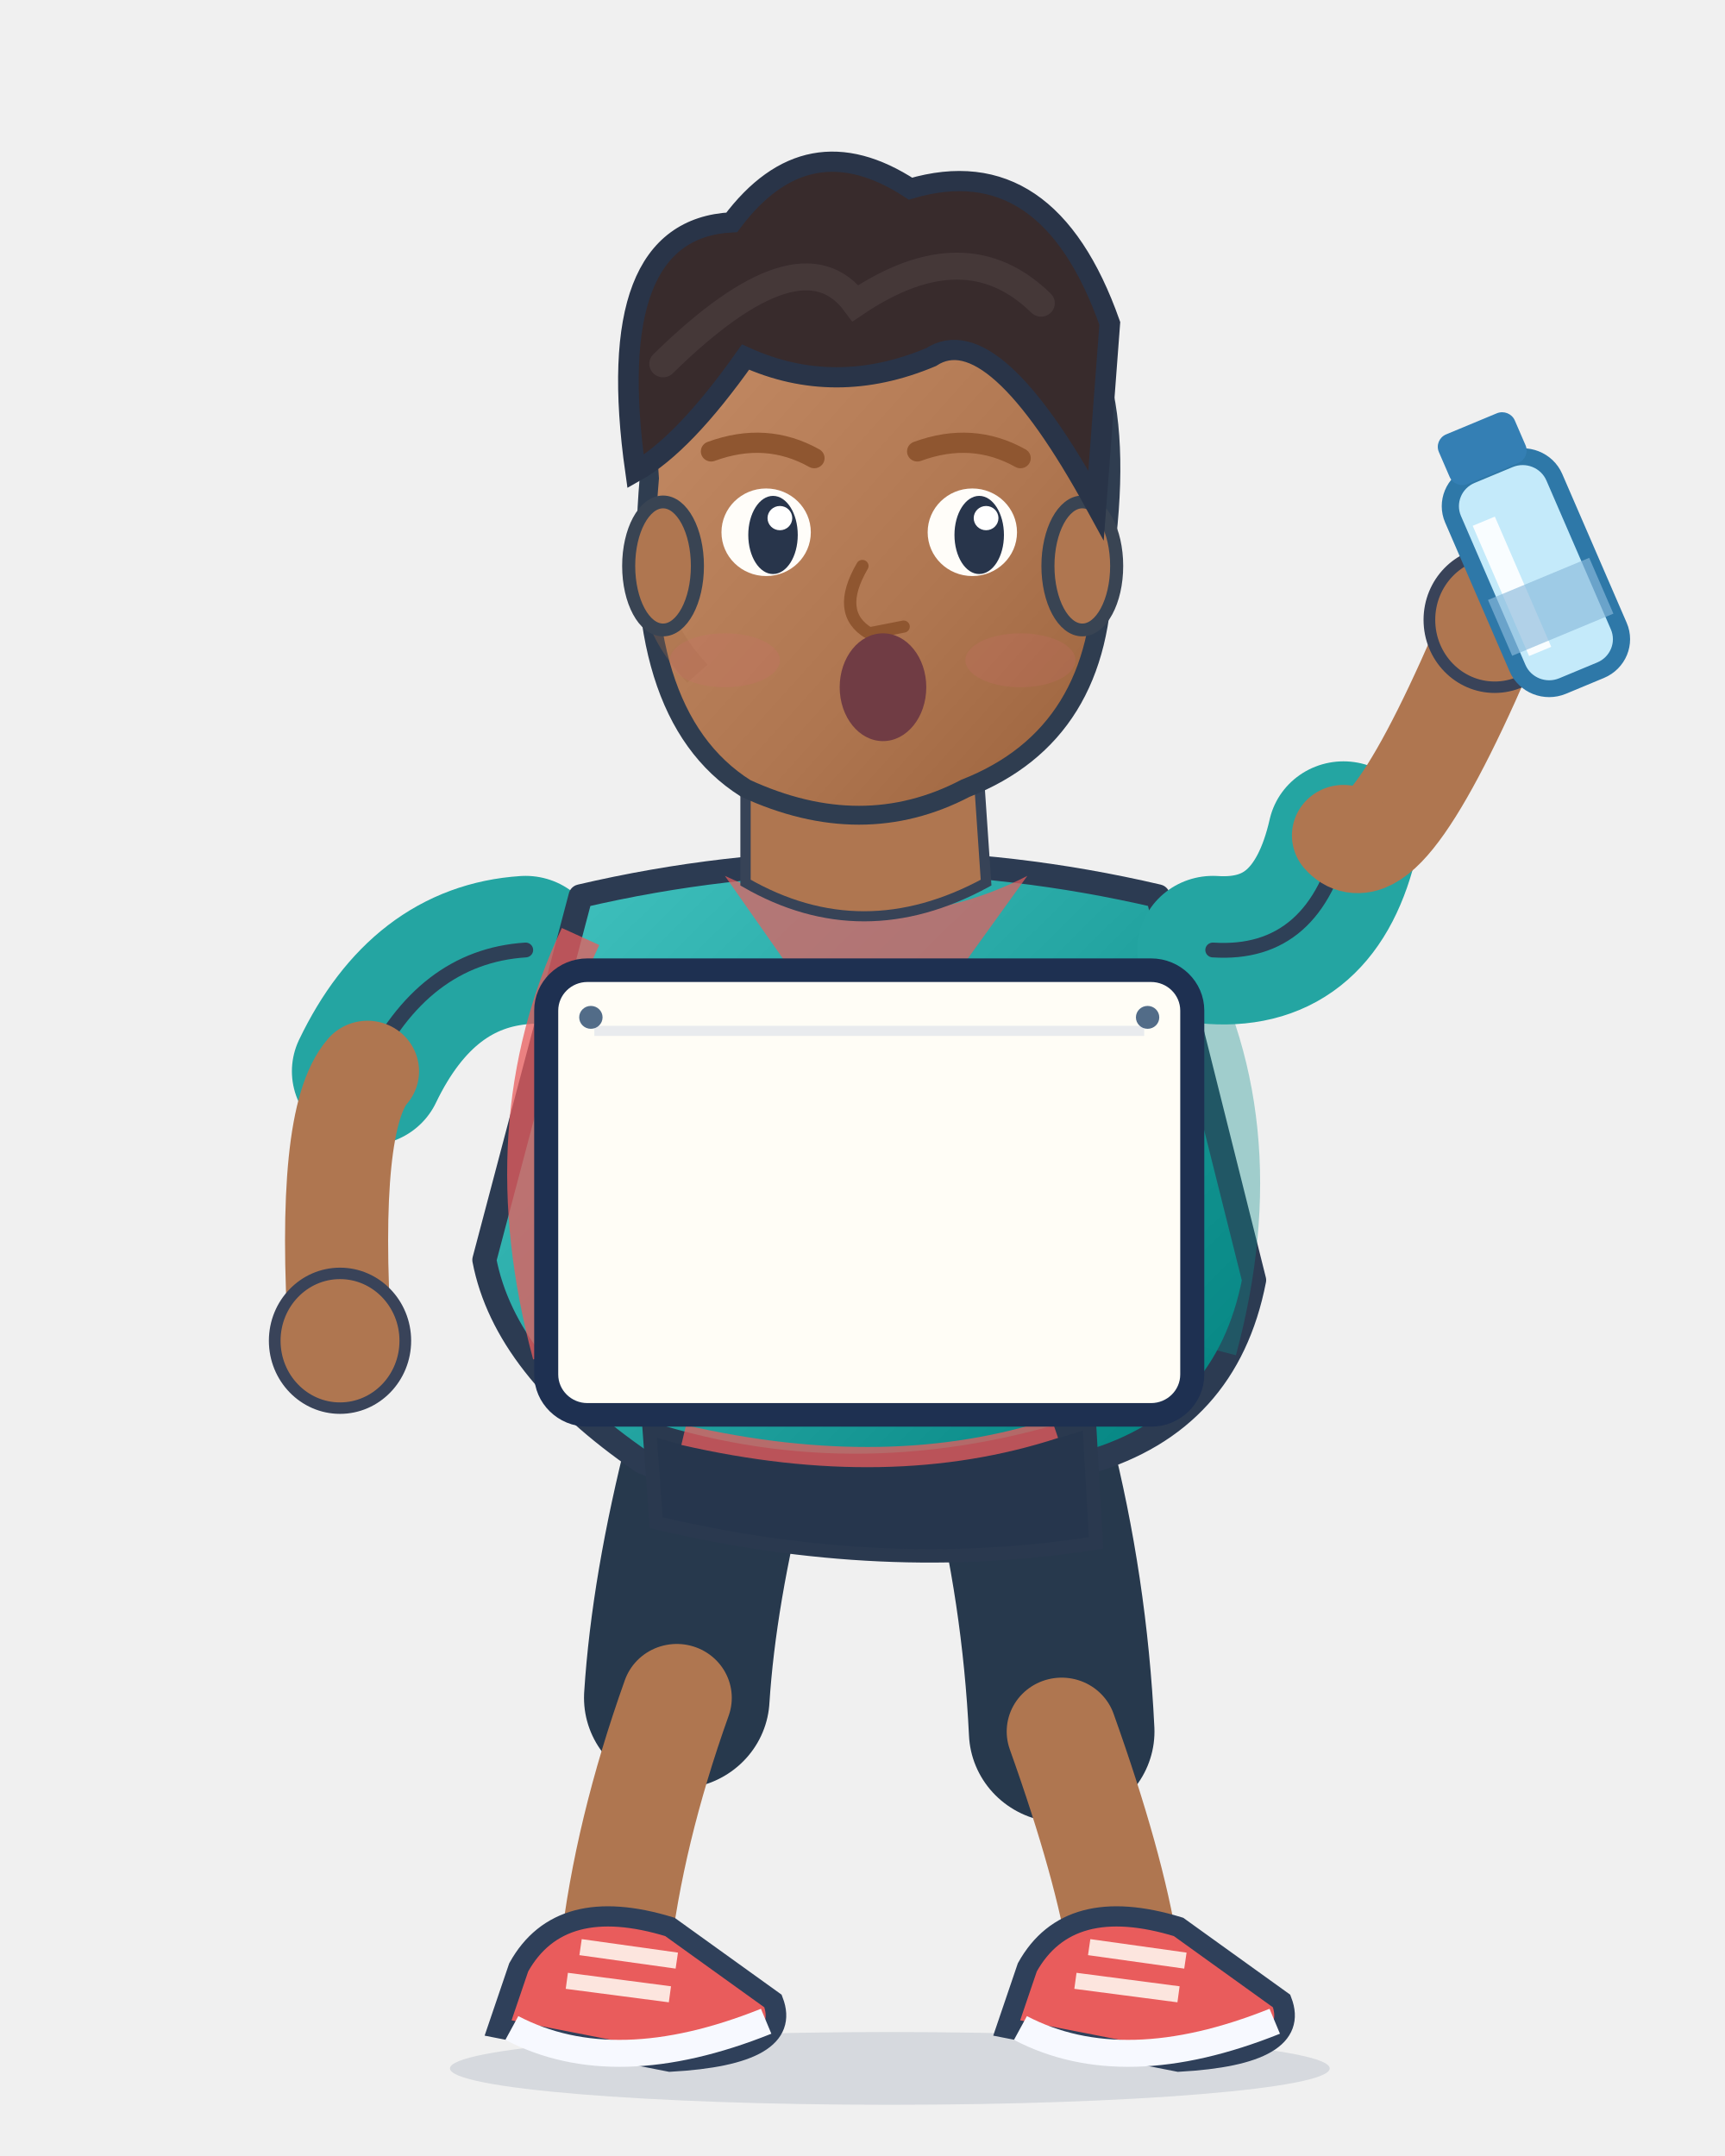
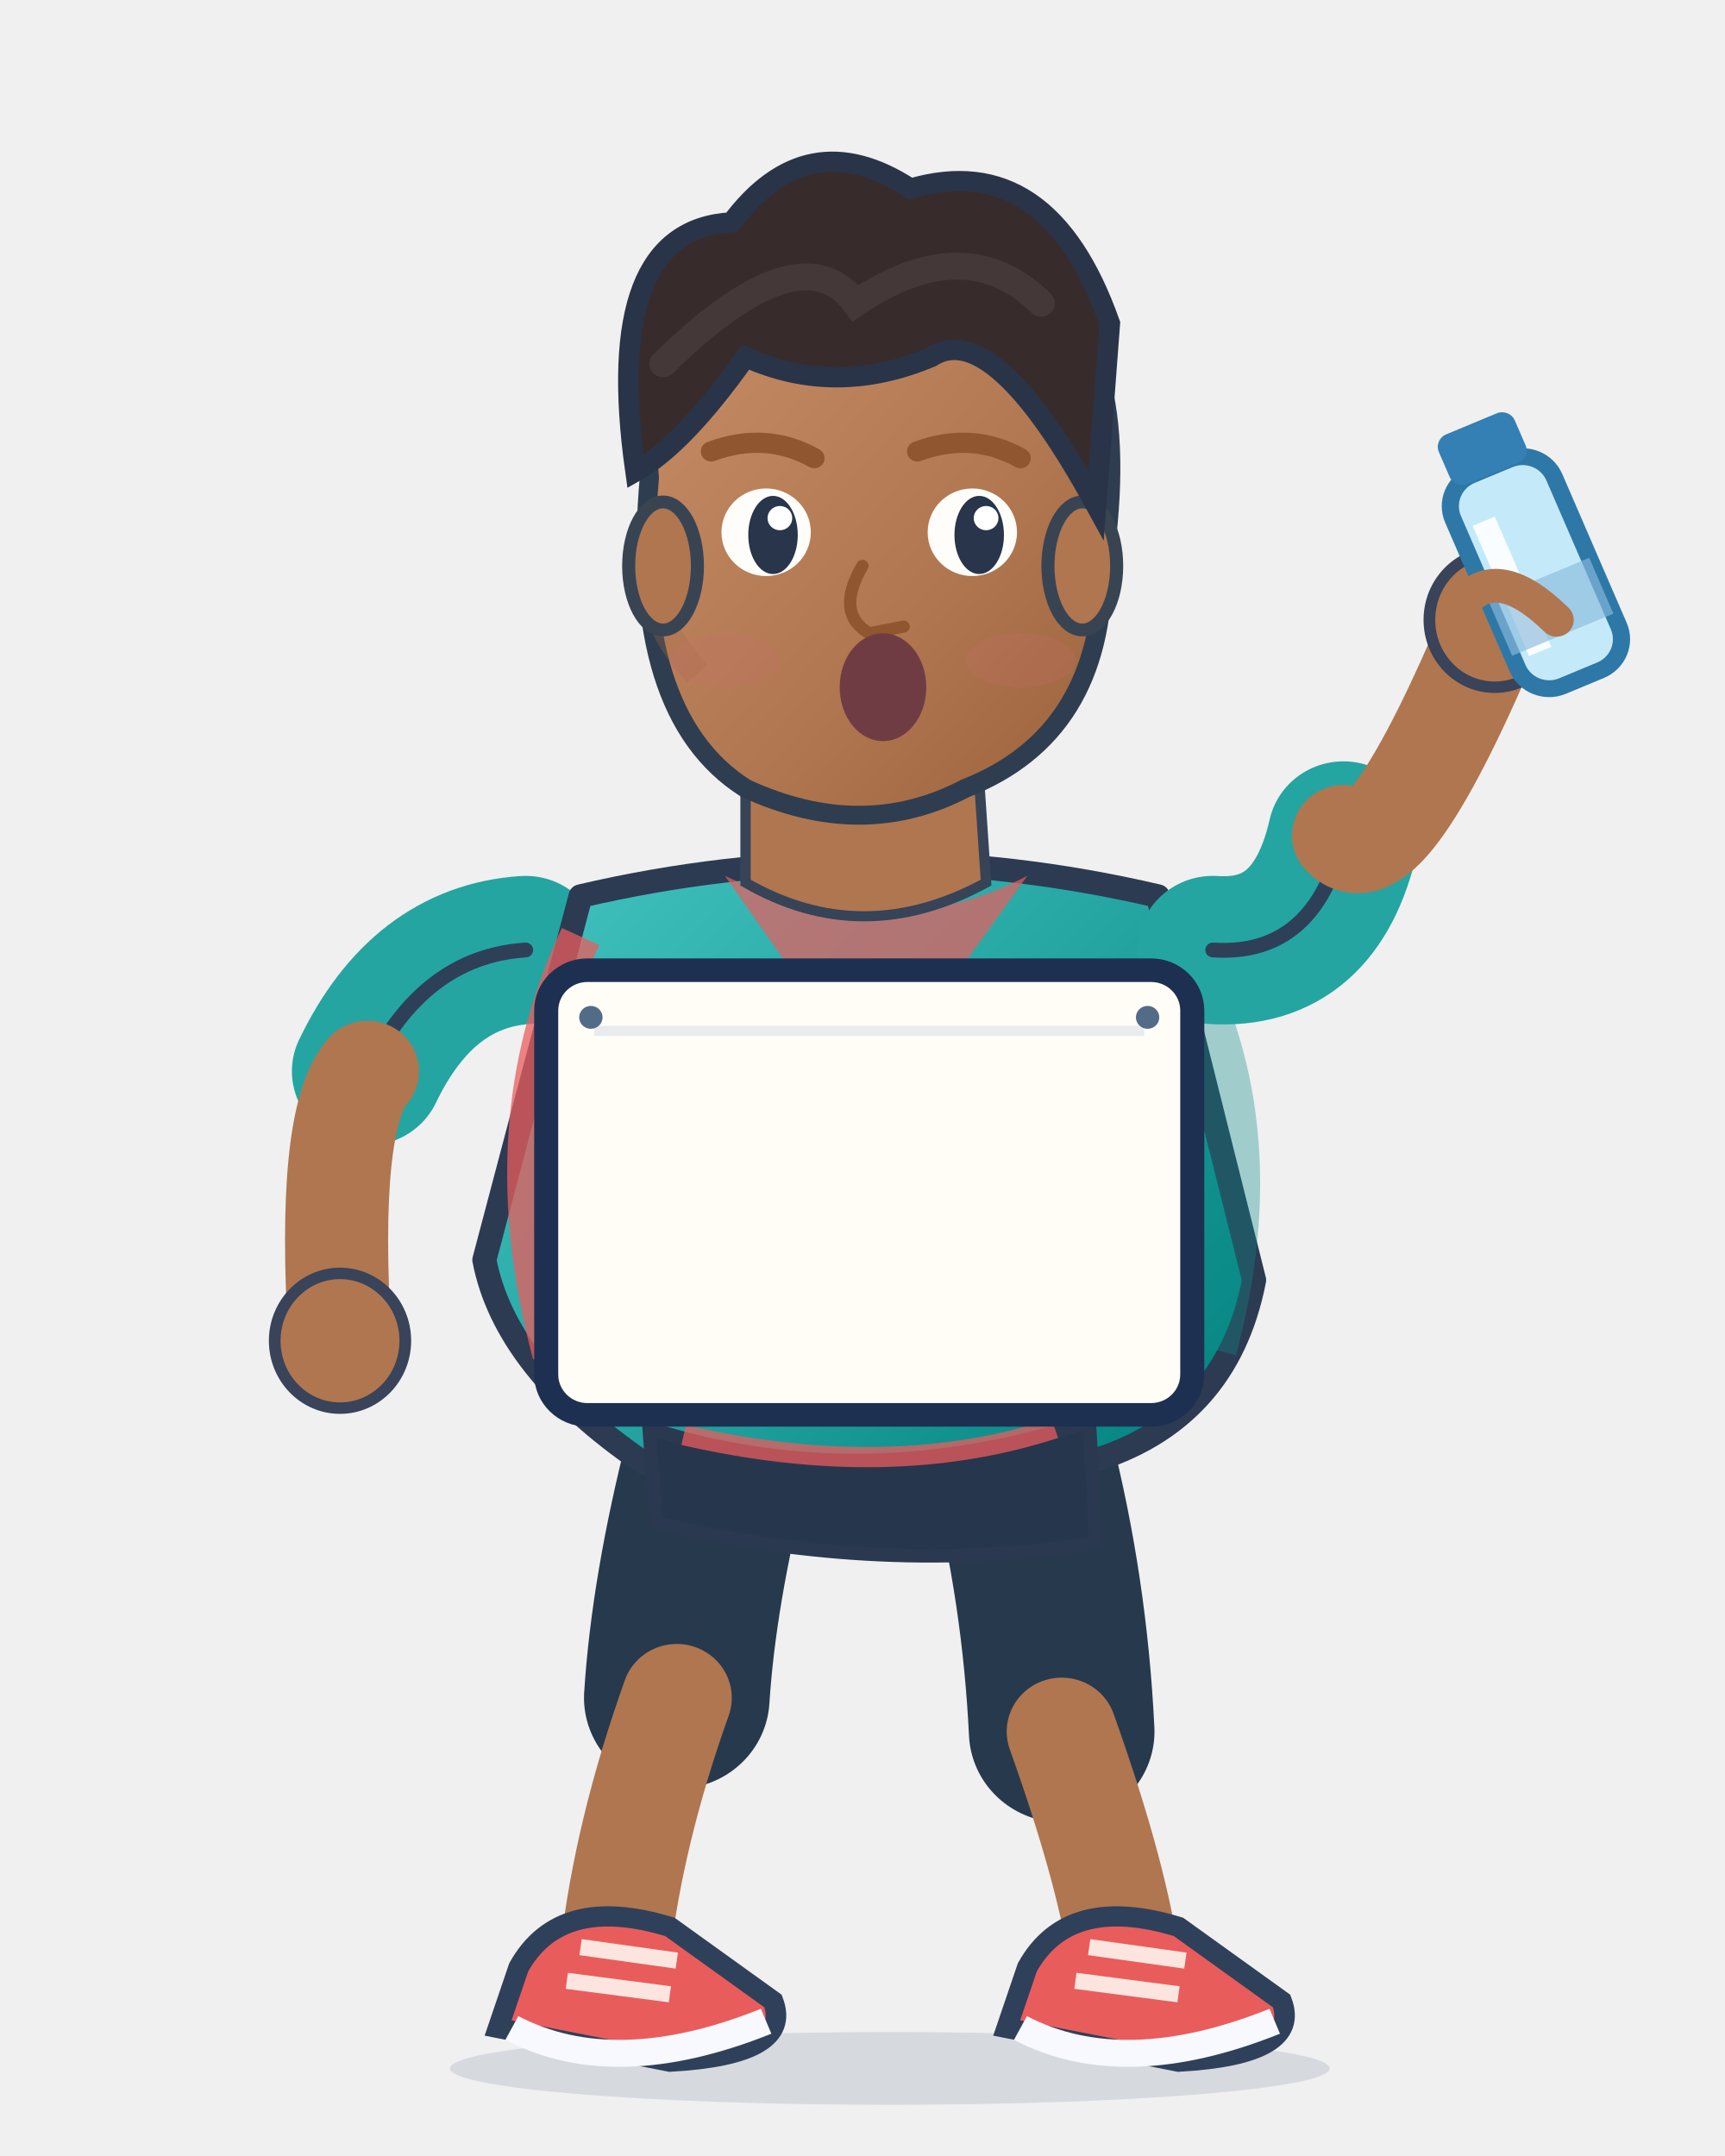
<svg xmlns="http://www.w3.org/2000/svg" width="256" height="320" viewBox="0 0 256 320" role="img" aria-label="SnackDash original adult runner body_11 receive">
  <defs>
    <linearGradient id="skin_10" x1="0" y1="0" x2=".9" y2="1">
      <stop offset="0" stop-color="#c78e68" />
      <stop offset=".65" stop-color="#af7650" />
      <stop offset="1" stop-color="#9d643e" />
    </linearGradient>
    <linearGradient id="shirt_10" x1="0" y1="0" x2=".94" y2=".8">
      <stop offset="0" stop-color="#43c4c1" />
      <stop offset=".56" stop-color="#24A5A2" />
      <stop offset="1" stop-color="#068784" />
    </linearGradient>
  </defs>
  <g id="character_anchor" transform="translate(129 302) scale(1.02 1) translate(-129 -302)">
    <ellipse cx="132" cy="307" rx="64" ry="5.4" fill="#273F61" opacity=".13" />
    <g id="legs">
      <g id="leg_left">
        <path d="M107 216 Q102 236 101 252" stroke="#27394D" stroke-width="27" stroke-linecap="round" fill="none" />
        <path d="M101 252 Q94 272 92 290" stroke="#af7650" stroke-width="16" stroke-linecap="round" fill="none" />
        <g>
          <path d="M78 292 Q84 281 100 286 L115 297 Q118 305 100 306 L75 301Z" fill="#E95C5C" stroke="#2F405A" stroke-width="3" />
          <path d="M77 301 Q92 309 114 300" stroke="#F7F9FF" stroke-width="4" fill="none" />
          <path d="M85 294 L100 296 M87 289 L101 291" stroke="#FFFDF4" stroke-width="2.4" opacity=".85" />
        </g>
      </g>
      <g id="leg_right">
        <path d="M151 216 Q156 236 157 257" stroke="#27394D" stroke-width="27" stroke-linecap="round" fill="none" />
        <path d="M157 257 Q164 277 166 290" stroke="#af7650" stroke-width="16" stroke-linecap="round" fill="none" />
        <g>
          <path d="M152 292 Q158 281 174 286 L189 297 Q192 305 174 306 L149 301Z" fill="#E95C5C" stroke="#2F405A" stroke-width="3" />
          <path d="M151 301 Q166 309 188 300" stroke="#F7F9FF" stroke-width="4" fill="none" />
          <path d="M159 294 L174 296 M161 289 L175 291" stroke="#FFFDF4" stroke-width="2.4" opacity=".85" />
        </g>
      </g>
    </g>
    <g id="arm_left">
      <path d="M79 141 Q64 142 56 159" stroke="#24A5A2" stroke-width="22" stroke-linecap="round" fill="none" />
      <path d="M79 141 Q64 142 56 159" stroke="#2E4057" stroke-width="2.2" stroke-linecap="round" fill="none" />
      <path d="M56 159 Q50 166 52 199" stroke="#af7650" stroke-width="15" stroke-linecap="round" fill="none" />
      <ellipse cx="52" cy="199" rx="9.5" ry="10" fill="#af7650" stroke="#394359" stroke-width="1.7" />
    </g>
    <g id="torso">
      <path d="M87 133 Q129 123 171 133 L185 190 Q181 211 161 217 Q129 231 96 217 Q76 203 73 187Z" fill="url(#shirt_10)" stroke="#2C3B52" stroke-width="3.5" stroke-linejoin="round" />
      <path d="M87 139 Q74 167 83 201" stroke="#E95C5C" stroke-width="6" opacity=".75" fill="none" />
      <path d="M172 140 Q187 166 178 200" stroke="#0b8c89" stroke-width="9" opacity=".35" fill="none" />
      <path d="M108 130 L119 146 L140 147 L152 130 Q131 141 108 130Z" fill="#E95C5C" opacity=".7" />
      <path d="M114 129 Q128 139 144 129" stroke="#2B3D50" stroke-width="3" fill="none" />
      <path d="M97 212 Q128 222 161 211 L162 229 Q131 234 98 226Z" fill="#26364D" stroke="#2A394F" stroke-width="2" />
      <path d="M102 213 Q132 220 156 212" stroke="#E95C5C" stroke-width="3" fill="none" opacity=".75" />
      <path d="M111 116 L111 131 Q128 141 146 131 L145 116" fill="#af7650" stroke="#374357" stroke-width="1.5" />
    </g>
    <g id="hair_back" />
    <g id="face">
      <path d="M97 71 Q95 45 113 40 Q132 32 151 41 Q168 49 163 84 Q163 109 143 117 Q128 125 111 117 Q94 106 97 71Z" fill="url(#skin_10)" stroke="#2F3D50" stroke-width="2.8" />
      <path d="M106 60 Q112 48 120 45" stroke="#c68d67" stroke-width="4" opacity=".4" fill="none" />
      <path d="M100 83 Q95 90 104 100" stroke="#a66d47" stroke-width="4" opacity=".3" fill="none" />
      <ellipse cx="99" cy="84" rx="5" ry="9.5" fill="#af7650" stroke="#394453" stroke-width="1.9" />
      <ellipse cx="160" cy="84" rx="5" ry="9.5" fill="#af7650" stroke="#394453" stroke-width="1.9" />
      <path d="M106 67 Q114 64 121 68" fill="none" stroke="#8f5630" stroke-width="3" stroke-linecap="round" />
      <ellipse cx="114" cy="79" rx="6.5" ry="6.5" fill="#FFFDF9" />
      <ellipse cx="115" cy="79.4" rx="3.6" ry="5.8" fill="#28354B" />
      <circle cx="116" cy="76.9" r="1.8" fill="white" />
      <path d="M136 67 Q144 64 151 68" fill="none" stroke="#8f5630" stroke-width="3" stroke-linecap="round" />
      <ellipse cx="144" cy="79" rx="6.5" ry="6.5" fill="#FFFDF9" />
      <ellipse cx="145" cy="79.4" rx="3.6" ry="5.8" fill="#28354B" />
      <circle cx="146" cy="76.9" r="1.8" fill="white" />
      <path d="M128 84 Q124 91 129 94 L134 93" stroke="#8f5630" stroke-width="1.8" fill="none" stroke-linecap="round" />
      <ellipse cx="108" cy="98" rx="8" ry="4" fill="#D56876" opacity=".18" />
      <ellipse cx="151" cy="98" rx="8" ry="4" fill="#D56876" opacity=".18" />20s<ellipse cx="131" cy="102" rx="6.3" ry="8" fill="#703C44" />
    </g>
    <g id="hair" stroke-linecap="round">
      <path d="M95 70 Q90 34 109 33 Q120 18 135 28 Q155 22 164 48 L162 75 Q147 47 138 53 Q124 59 111 53 Q102 66 95 70Z" fill="#382B2C" stroke="#293448" stroke-width="3" />
      <path d="M99 54 Q119 34 127 45 Q143 34 154 45" stroke="#544748" stroke-width="4" opacity=".45" fill="none" />
    </g>
    <g id="arm_right">
      <path d="M179 141 Q194 142 198 124" stroke="#24A5A2" stroke-width="22" stroke-linecap="round" fill="none" />
      <path d="M179 141 Q194 142 198 124" stroke="#2E4057" stroke-width="2.2" stroke-linecap="round" fill="none" />
      <path d="M198 124 Q204 131 220 92" stroke="#af7650" stroke-width="15" stroke-linecap="round" fill="none" />
      <ellipse cx="220" cy="92" rx="9.5" ry="10" fill="#af7650" stroke="#394359" stroke-width="1.7" />
    </g>
    <g id="bib_blank" data-bib-rect="82,144,94,66">
      <rect id="bib_mask" x="82" y="144" width="94" height="66" rx="6" fill="#FFFDF6" stroke="#1E3051" stroke-width="3.5" />
      <path d="M89 153 H169" stroke="#D9DFE9" stroke-width="1.5" opacity=".58" />
      <circle cx="88.5" cy="151" r="1.7" fill="#526C88" />
      <circle cx="169.5" cy="151" r="1.7" fill="#526C88" />
    </g>
    <g id="accessories">
      <g id="received_supply" transform="translate(226 85) rotate(-23)">
        <rect x="-8" y="-17" width="16" height="34" rx="5" fill="#C4EAFA" stroke="#2E78A8" stroke-width="2.5" />
        <rect x="-6" y="-24" width="12" height="8" rx="2" fill="#347FB4" />
        <path d="M-4 -10 V11" stroke="#FFFFFF" stroke-width="3.5" opacity=".9" />
        <rect x="-8" y="1" width="16" height="9" fill="#8ABADB" opacity=".65" />
      </g>
-       <path id="grip_foreground" d="M215 88 Q221 79 230 91" fill="none" stroke="#000000" stroke-width="0" opacity="0" />
+       <path id="grip_foreground" d="M215 90 Q220 83 229 92" fill="none" stroke="#af7650" stroke-width="5" stroke-linecap="round" />
    </g>
  </g>
</svg>
